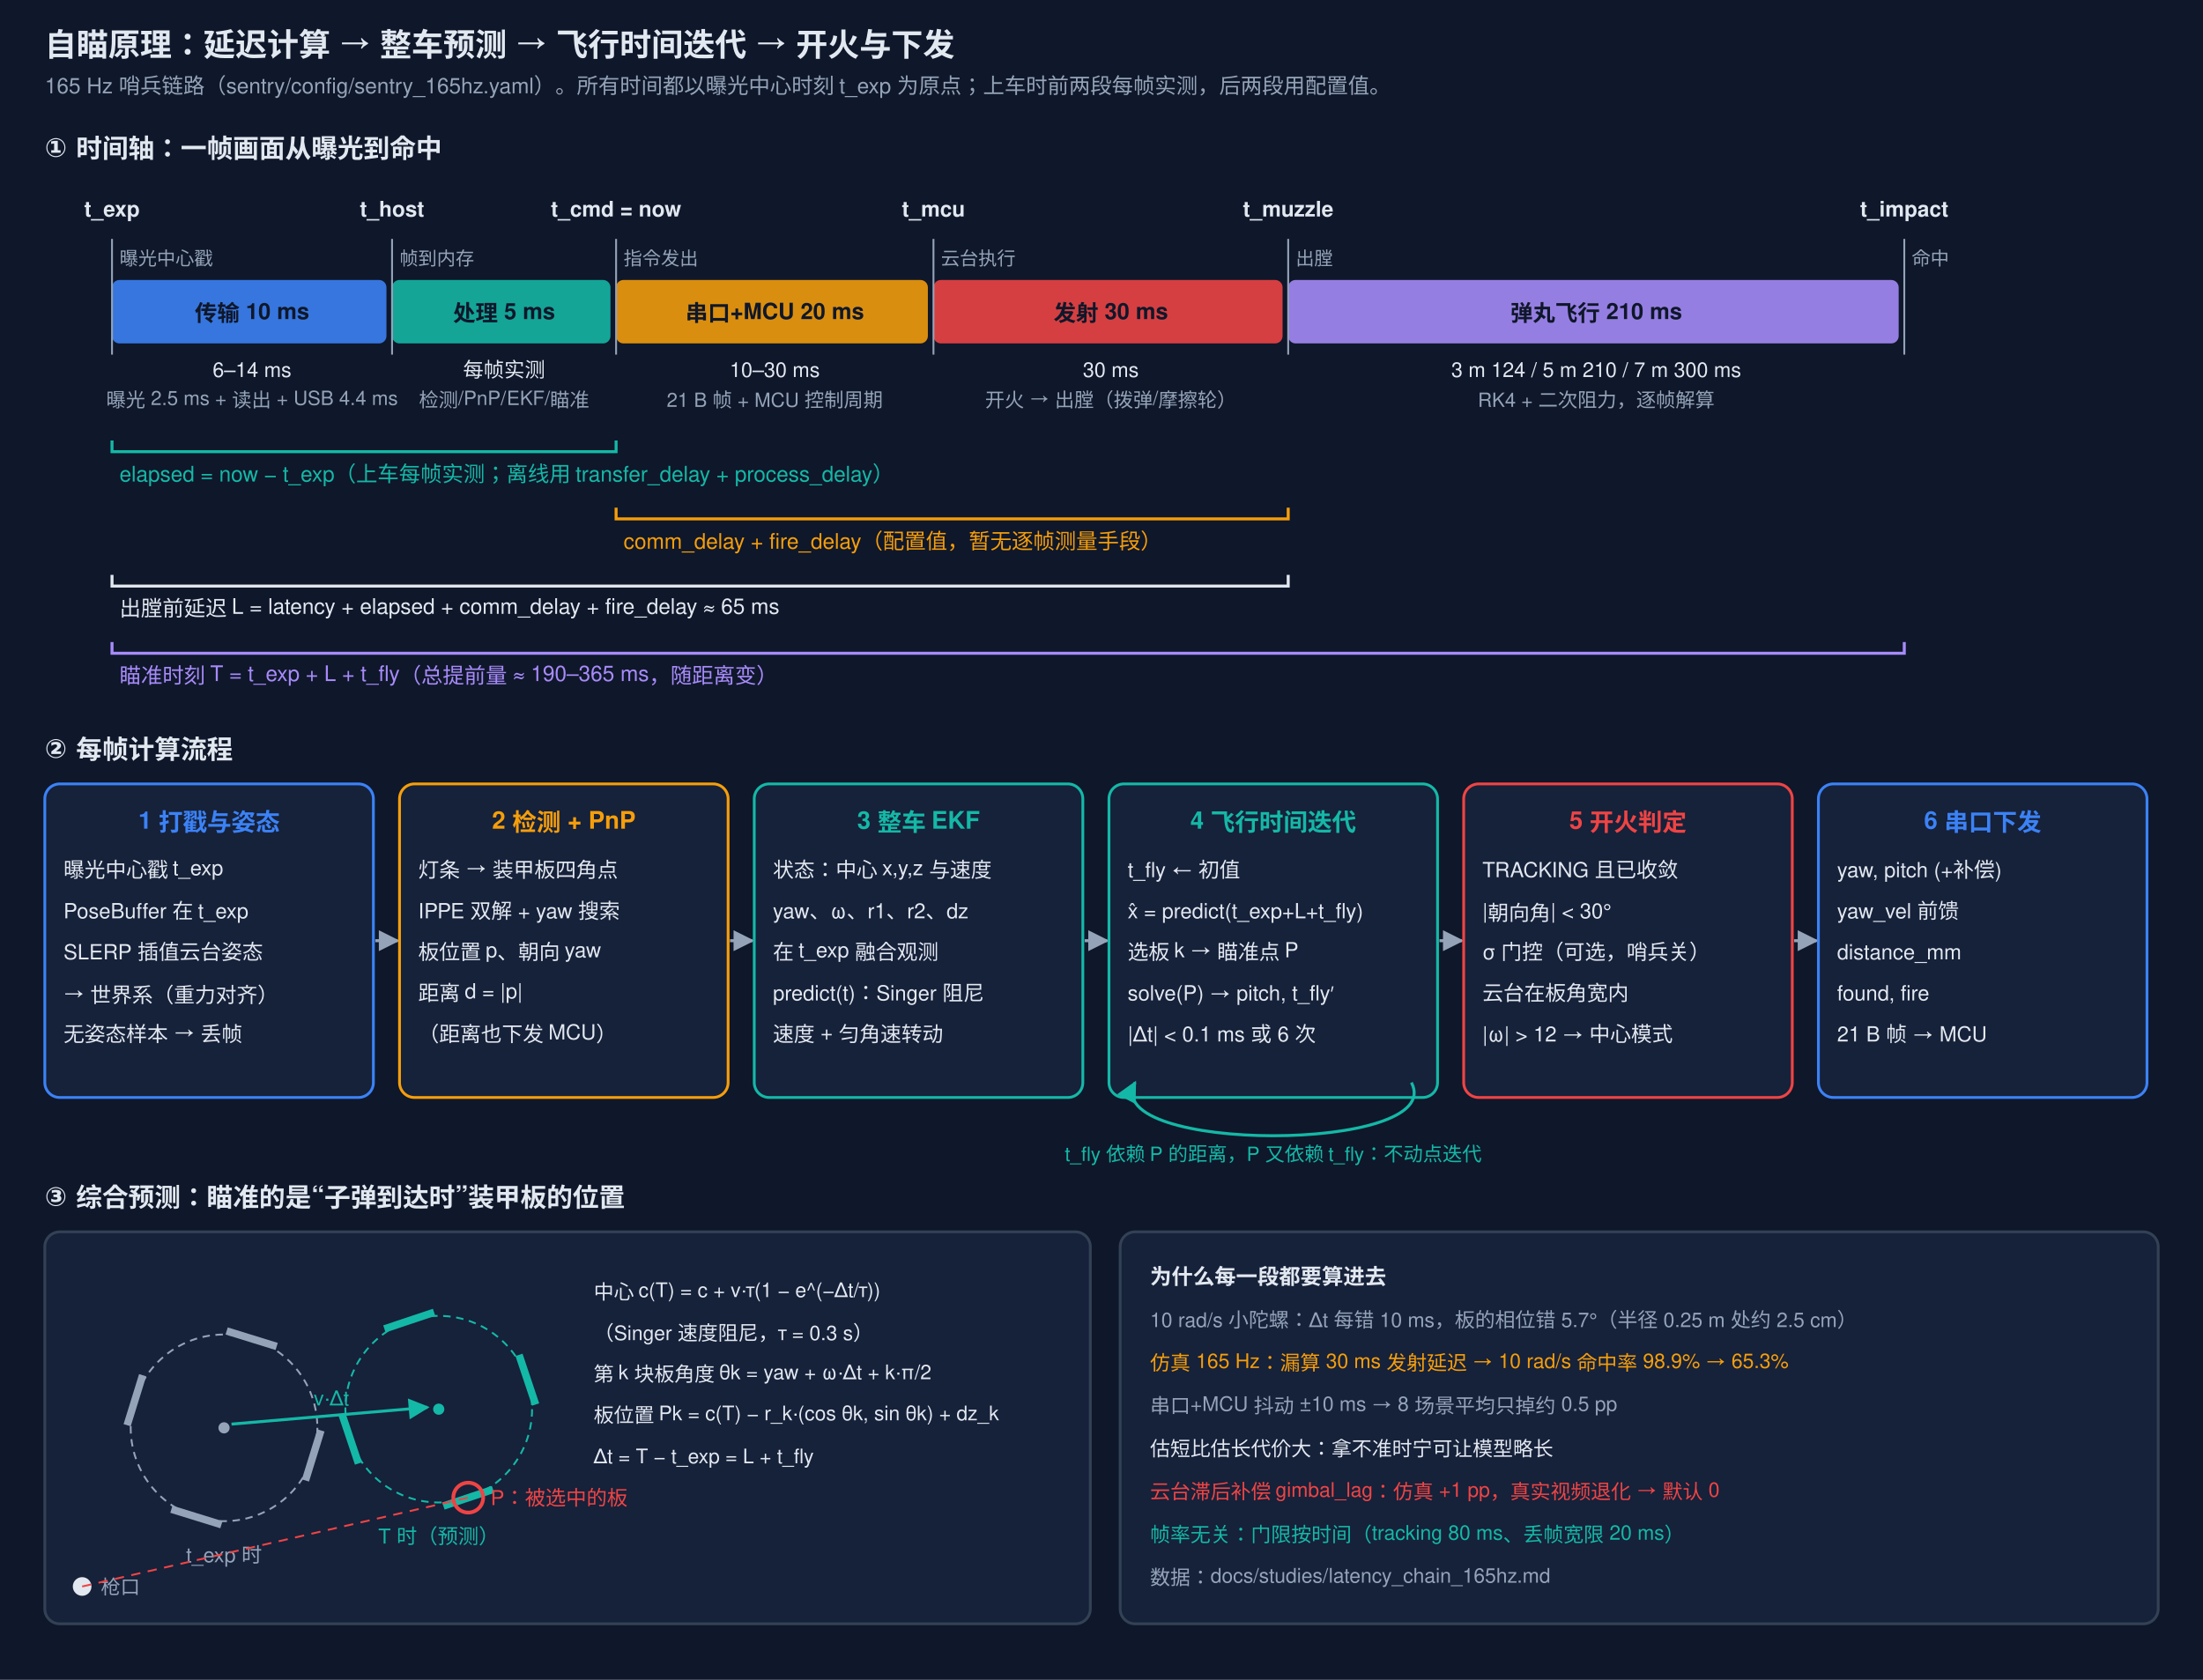
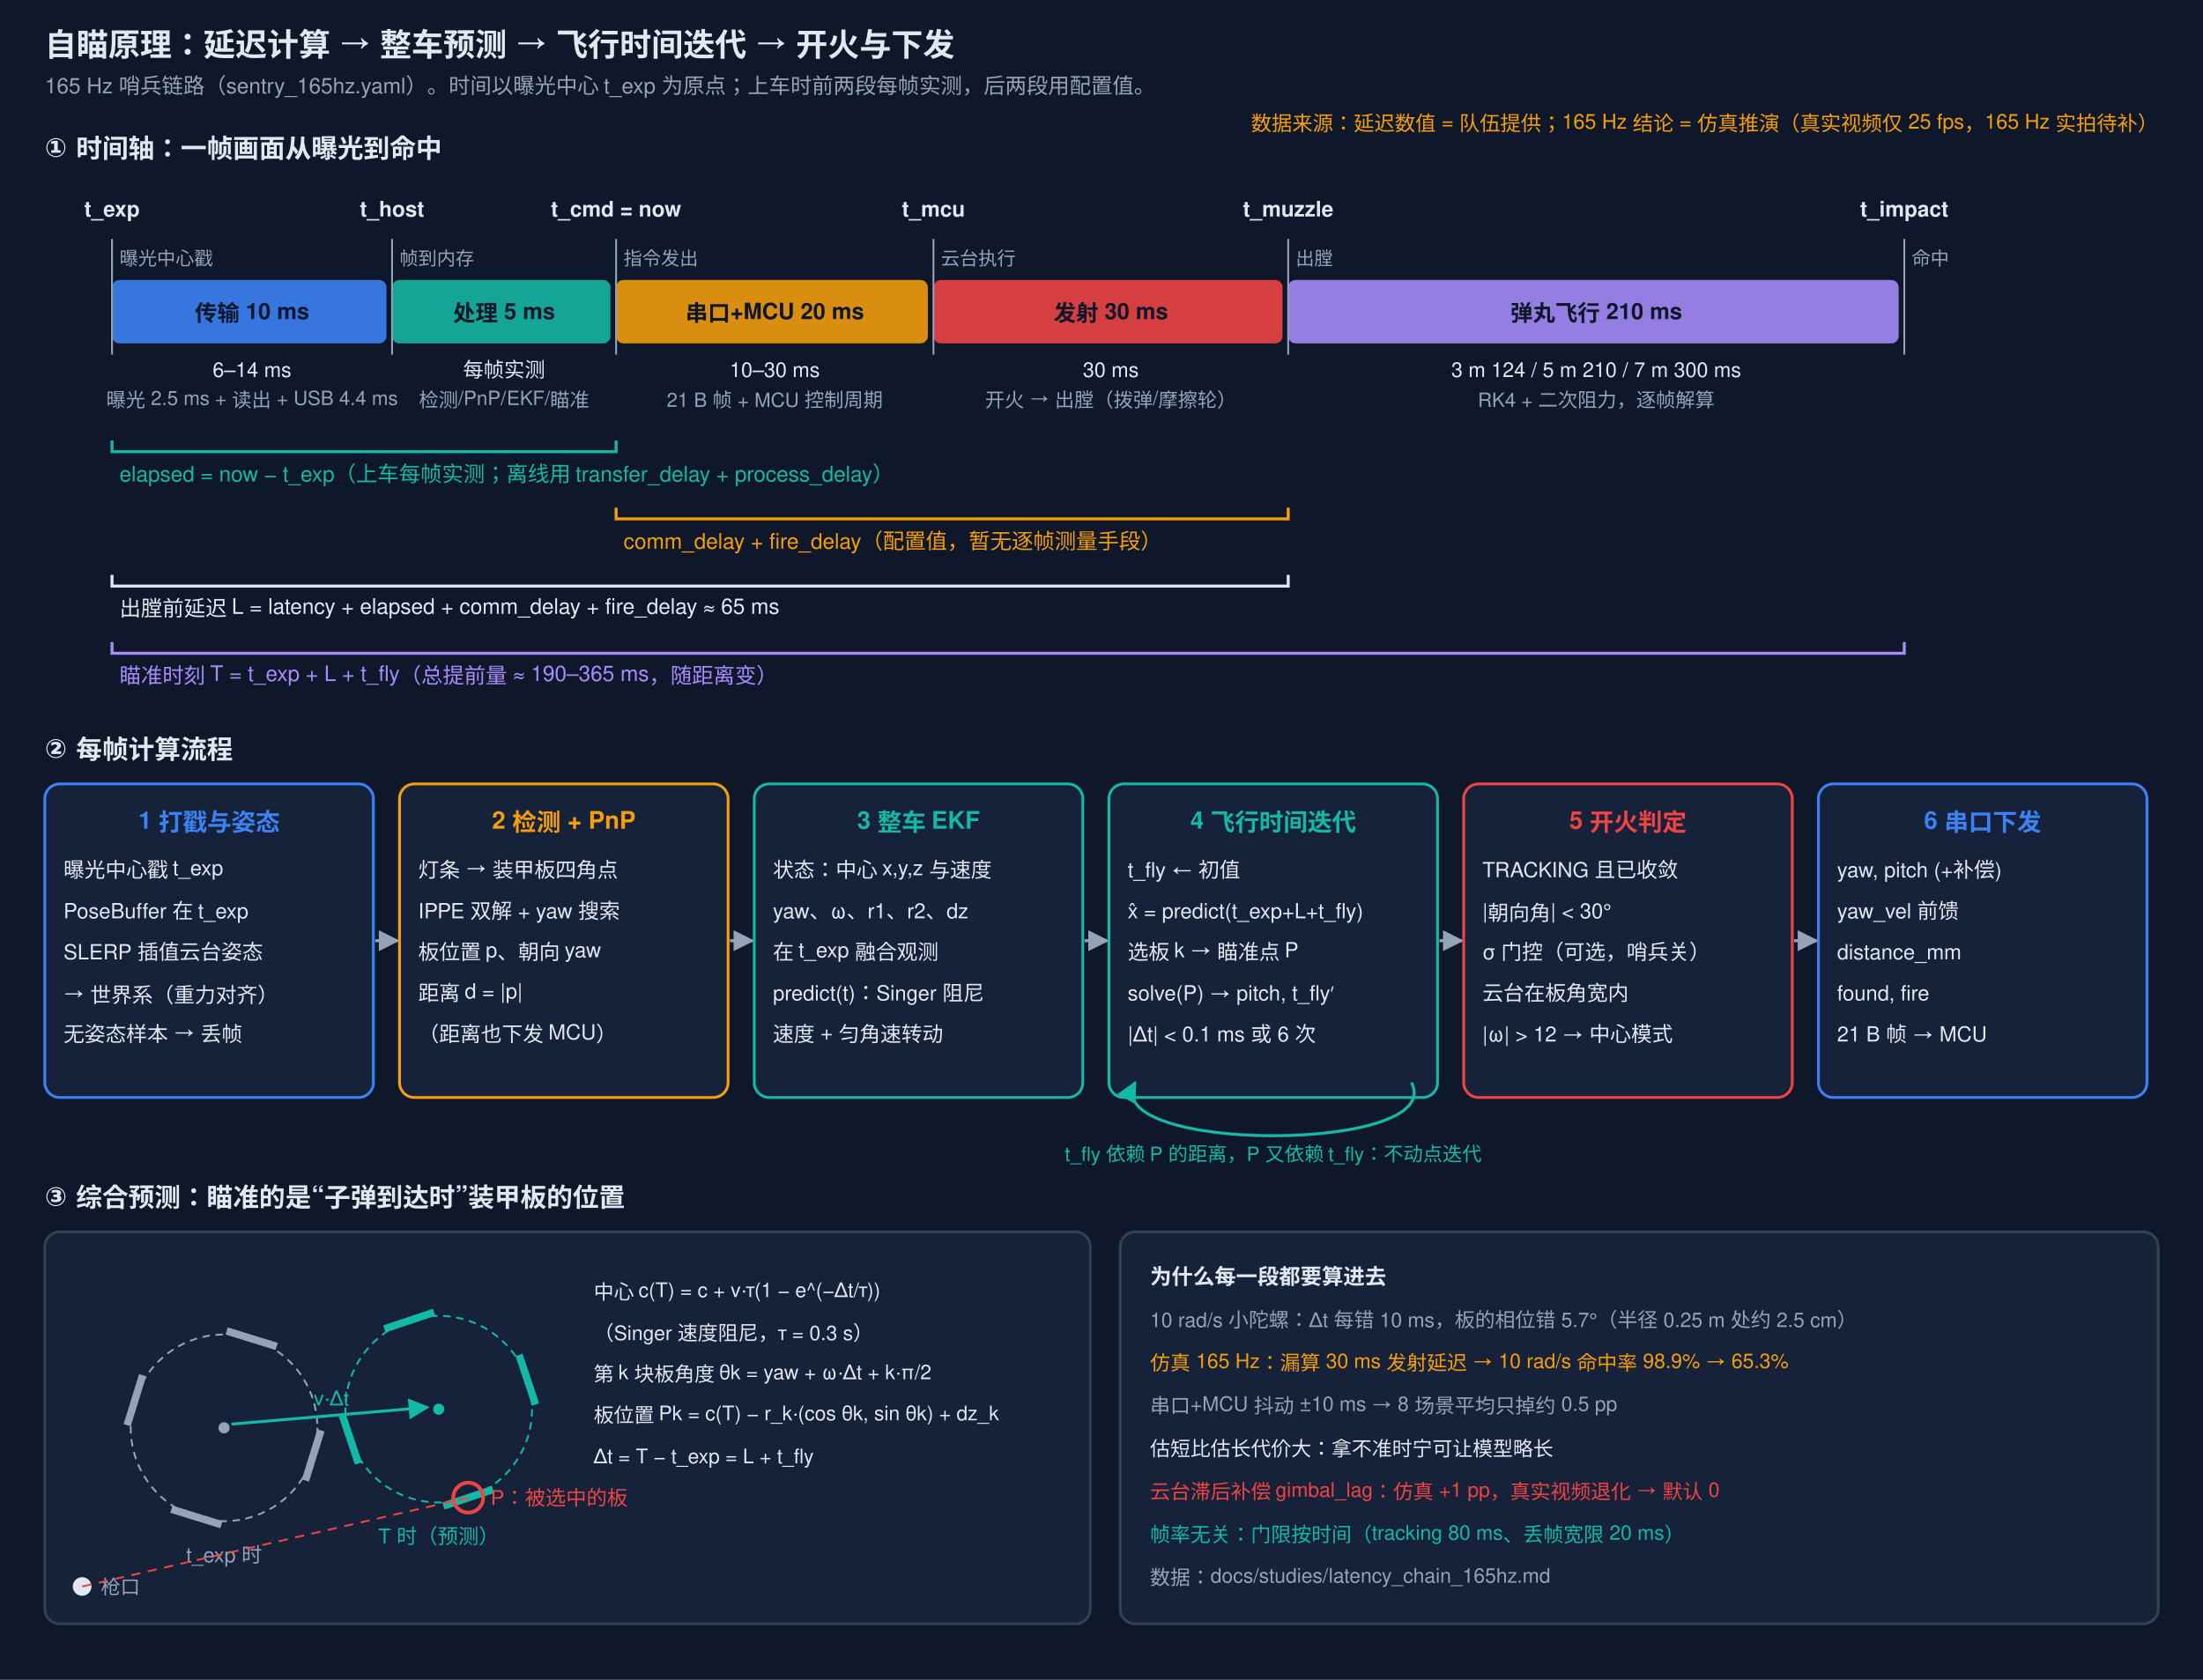
<svg xmlns="http://www.w3.org/2000/svg" width="1180" height="900" viewBox="0 0 1180 900" font-family="'Segoe UI', Helvetica, Arial, sans-serif">
  <defs>
    <marker id="a" viewBox="0 0 10 10" refX="9" refY="5" markerWidth="7" markerHeight="7" orient="auto-start-reverse">
      <path d="M0,0 L10,5 L0,10 z" fill="#94a3b8" />
    </marker>
    <marker id="at" viewBox="0 0 10 10" refX="9" refY="5" markerWidth="7" markerHeight="7" orient="auto-start-reverse">
      <path d="M0,0 L10,5 L0,10 z" fill="#14b8a6" />
    </marker>
    <marker id="ar" viewBox="0 0 10 10" refX="9" refY="5" markerWidth="7" markerHeight="7" orient="auto-start-reverse">
      <path d="M0,0 L10,5 L0,10 z" fill="#ef4444" />
    </marker>
    <marker id="aa" viewBox="0 0 10 10" refX="9" refY="5" markerWidth="7" markerHeight="7" orient="auto-start-reverse">
      <path d="M0,0 L10,5 L0,10 z" fill="#f59e0b" />
    </marker>
  </defs>
  <rect width="1180" height="900" fill="#0f172a" />
  <text x="24" y="30" font-size="17" font-weight="bold" fill="#e2e8f0">自瞄原理：延迟计算 → 整车预测 → 飞行时间迭代 → 开火与下发</text>
-   <text x="24" y="50" font-size="11.5" fill="#94a3b8">165 Hz 哨兵链路（sentry/config/sentry_165hz.yaml）。所有时间都以曝光中心时刻 t_exp 为原点；上车时前两段每帧实测，后两段用配置值。</text>
+   <text x="24" y="50" font-size="11.5" fill="#94a3b8">165 Hz 哨兵链路（sentry_165hz.yaml）。时间以曝光中心 t_exp 为原点；上车时前两段每帧实测，后两段用配置值。</text>
+   <text x="1156.0" y="70.0" font-size="11" fill="#f59e0b" text-anchor="end" font-weight="normal">数据来源：延迟数值 = 队伍提供；165 Hz 结论 = 仿真推演（真实视频仅 25 fps，165 Hz 实拍待补）</text>
  <text x="24.0" y="84.0" font-size="14" fill="#e2e8f0" text-anchor="start" font-weight="bold">① 时间轴：一帧画面从曝光到命中</text>
  <rect x="60" y="150" width="147" height="34" rx="4" fill="#3b82f6" opacity="0.88" />
  <text x="135.0" y="172.0" font-size="12" fill="#0f172a" text-anchor="middle" font-weight="bold">传输 10 ms</text>
  <text x="135.0" y="202.0" font-size="11" fill="#e2e8f0" text-anchor="middle" font-weight="normal">6–14 ms</text>
  <text x="135.0" y="218.0" font-size="10.5" fill="#94a3b8" text-anchor="middle" font-weight="normal">曝光 2.5 ms + 读出 + USB 4.4 ms</text>
  <rect x="210" y="150" width="117" height="34" rx="4" fill="#14b8a6" opacity="0.88" />
  <text x="270.0" y="172.0" font-size="12" fill="#0f172a" text-anchor="middle" font-weight="bold">处理 5 ms</text>
  <text x="270.0" y="202.0" font-size="11" fill="#e2e8f0" text-anchor="middle" font-weight="normal">每帧实测</text>
  <text x="270.0" y="218.0" font-size="10.5" fill="#94a3b8" text-anchor="middle" font-weight="normal">检测/PnP/EKF/瞄准</text>
  <rect x="330" y="150" width="167" height="34" rx="4" fill="#f59e0b" opacity="0.88" />
  <text x="415.0" y="172.0" font-size="12" fill="#0f172a" text-anchor="middle" font-weight="bold">串口+MCU 20 ms</text>
  <text x="415.0" y="202.0" font-size="11" fill="#e2e8f0" text-anchor="middle" font-weight="normal">10–30 ms</text>
  <text x="415.0" y="218.0" font-size="10.5" fill="#94a3b8" text-anchor="middle" font-weight="normal">21 B 帧 + MCU 控制周期</text>
  <rect x="500" y="150" width="187" height="34" rx="4" fill="#ef4444" opacity="0.88" />
  <text x="595.0" y="172.0" font-size="12" fill="#0f172a" text-anchor="middle" font-weight="bold">发射 30 ms</text>
  <text x="595.0" y="202.0" font-size="11" fill="#e2e8f0" text-anchor="middle" font-weight="normal">30 ms</text>
  <text x="595.0" y="218.0" font-size="10.5" fill="#94a3b8" text-anchor="middle" font-weight="normal">开火 → 出膛（拨弹/摩擦轮）</text>
  <rect x="690" y="150" width="327" height="34" rx="4" fill="#a78bfa" opacity="0.88" />
  <text x="855.0" y="172.0" font-size="12" fill="#0f172a" text-anchor="middle" font-weight="bold">弹丸飞行 210 ms</text>
  <text x="855.0" y="202.0" font-size="11" fill="#e2e8f0" text-anchor="middle" font-weight="normal">3 m 124 / 5 m 210 / 7 m 300 ms</text>
  <text x="855.0" y="218.0" font-size="10.5" fill="#94a3b8" text-anchor="middle" font-weight="normal">RK4 + 二次阻力，逐帧解算</text>
  <line x1="60" y1="128" x2="60" y2="190" stroke="#94a3b8" stroke-width="1" />
  <text x="60.0" y="116.0" font-size="11.5" fill="#e2e8f0" text-anchor="middle" font-weight="bold">t_exp</text>
  <text x="60.0" y="128.0" font-size="1" fill="#e2e8f0" text-anchor="start" font-weight="normal" />
  <text x="64.0" y="142.0" font-size="10" fill="#94a3b8" text-anchor="start" font-weight="normal">曝光中心戳</text>
  <line x1="210" y1="128" x2="210" y2="190" stroke="#94a3b8" stroke-width="1" />
  <text x="210.0" y="116.0" font-size="11.5" fill="#e2e8f0" text-anchor="middle" font-weight="bold">t_host</text>
  <text x="210.0" y="128.0" font-size="1" fill="#e2e8f0" text-anchor="start" font-weight="normal" />
  <text x="214.0" y="142.0" font-size="10" fill="#94a3b8" text-anchor="start" font-weight="normal">帧到内存</text>
  <line x1="330" y1="128" x2="330" y2="190" stroke="#94a3b8" stroke-width="1" />
  <text x="330.0" y="116.0" font-size="11.5" fill="#e2e8f0" text-anchor="middle" font-weight="bold">t_cmd = now</text>
  <text x="330.0" y="128.0" font-size="1" fill="#e2e8f0" text-anchor="start" font-weight="normal" />
  <text x="334.0" y="142.0" font-size="10" fill="#94a3b8" text-anchor="start" font-weight="normal">指令发出</text>
  <line x1="500" y1="128" x2="500" y2="190" stroke="#94a3b8" stroke-width="1" />
  <text x="500.0" y="116.0" font-size="11.5" fill="#e2e8f0" text-anchor="middle" font-weight="bold">t_mcu</text>
  <text x="500.0" y="128.0" font-size="1" fill="#e2e8f0" text-anchor="start" font-weight="normal" />
  <text x="504.0" y="142.0" font-size="10" fill="#94a3b8" text-anchor="start" font-weight="normal">云台执行</text>
  <line x1="690" y1="128" x2="690" y2="190" stroke="#94a3b8" stroke-width="1" />
  <text x="690.0" y="116.0" font-size="11.5" fill="#e2e8f0" text-anchor="middle" font-weight="bold">t_muzzle</text>
  <text x="690.0" y="128.0" font-size="1" fill="#e2e8f0" text-anchor="start" font-weight="normal" />
  <text x="694.0" y="142.0" font-size="10" fill="#94a3b8" text-anchor="start" font-weight="normal">出膛</text>
  <line x1="1020" y1="128" x2="1020" y2="190" stroke="#94a3b8" stroke-width="1" />
  <text x="1020.0" y="116.0" font-size="11.5" fill="#e2e8f0" text-anchor="middle" font-weight="bold">t_impact</text>
  <text x="1020.0" y="128.0" font-size="1" fill="#e2e8f0" text-anchor="start" font-weight="normal" />
  <text x="1024.0" y="142.0" font-size="10" fill="#94a3b8" text-anchor="start" font-weight="normal">命中</text>
  <path d="M60,236 L60,242 L330,242 L330,236" fill="none" stroke="#14b8a6" stroke-width="1.6" />
  <text x="64.0" y="258.0" font-size="11.5" fill="#14b8a6" text-anchor="start" font-weight="normal">elapsed = now − t_exp（上车每帧实测；离线用 transfer_delay + process_delay）</text>
  <path d="M330,272 L330,278 L690,278 L690,272" fill="none" stroke="#f59e0b" stroke-width="1.6" />
  <text x="334.0" y="294.0" font-size="11.5" fill="#f59e0b" text-anchor="start" font-weight="normal">comm_delay + fire_delay（配置值，暂无逐帧测量手段）</text>
  <path d="M60,308 L60,314 L690,314 L690,308" fill="none" stroke="#e2e8f0" stroke-width="1.6" />
  <text x="64.0" y="330.0" font-size="11.5" fill="#e2e8f0" text-anchor="start" font-weight="normal">出膛前延迟 L = latency + elapsed + comm_delay + fire_delay ≈ 65 ms</text>
  <path d="M60,344 L60,350 L1020,350 L1020,344" fill="none" stroke="#a78bfa" stroke-width="1.6" />
  <text x="64.0" y="366.0" font-size="11.5" fill="#a78bfa" text-anchor="start" font-weight="normal">瞄准时刻 T = t_exp + L + t_fly（总提前量 ≈ 190–365 ms，随距离变）</text>
  <text x="24.0" y="406.0" font-size="14" fill="#e2e8f0" text-anchor="start" font-weight="bold">② 每帧计算流程</text>
  <rect x="24" y="420" width="176" height="168" rx="8" fill="#16213a" stroke="#3b82f6" stroke-width="1.5" />
  <text x="112.0" y="444.0" font-size="13" fill="#3b82f6" text-anchor="middle" font-weight="bold">1 打戳与姿态</text>
  <text x="34.0" y="470.0" font-size="11.2" fill="#e2e8f0" text-anchor="start" font-weight="normal">曝光中心戳 t_exp</text>
  <text x="34.0" y="492.0" font-size="11.2" fill="#e2e8f0" text-anchor="start" font-weight="normal">PoseBuffer 在 t_exp</text>
  <text x="34.0" y="514.0" font-size="11.2" fill="#e2e8f0" text-anchor="start" font-weight="normal">SLERP 插值云台姿态</text>
  <text x="34.0" y="536.0" font-size="11.2" fill="#e2e8f0" text-anchor="start" font-weight="normal">→ 世界系（重力对齐）</text>
  <text x="34.0" y="558.0" font-size="11.2" fill="#e2e8f0" text-anchor="start" font-weight="normal">无姿态样本 → 丢帧</text>
  <line x1="201.0" y1="504.0" x2="213.0" y2="504.0" stroke="#94a3b8" stroke-width="1.6" marker-end="url(#a)" />
  <rect x="214" y="420" width="176" height="168" rx="8" fill="#16213a" stroke="#f59e0b" stroke-width="1.5" />
  <text x="302.0" y="444.0" font-size="13" fill="#f59e0b" text-anchor="middle" font-weight="bold">2 检测 + PnP</text>
  <text x="224.0" y="470.0" font-size="11.2" fill="#e2e8f0" text-anchor="start" font-weight="normal">灯条 → 装甲板四角点</text>
  <text x="224.0" y="492.0" font-size="11.2" fill="#e2e8f0" text-anchor="start" font-weight="normal">IPPE 双解 + yaw 搜索</text>
  <text x="224.0" y="514.0" font-size="11.2" fill="#e2e8f0" text-anchor="start" font-weight="normal">板位置 p、朝向 yaw</text>
  <text x="224.0" y="536.0" font-size="11.2" fill="#e2e8f0" text-anchor="start" font-weight="normal">距离 d = |p|</text>
  <text x="224.0" y="558.0" font-size="11.2" fill="#e2e8f0" text-anchor="start" font-weight="normal">（距离也下发 MCU）</text>
  <line x1="391.0" y1="504.0" x2="403.0" y2="504.0" stroke="#94a3b8" stroke-width="1.6" marker-end="url(#a)" />
  <rect x="404" y="420" width="176" height="168" rx="8" fill="#16213a" stroke="#14b8a6" stroke-width="1.5" />
  <text x="492.0" y="444.0" font-size="13" fill="#14b8a6" text-anchor="middle" font-weight="bold">3 整车 EKF</text>
  <text x="414.0" y="470.0" font-size="11.2" fill="#e2e8f0" text-anchor="start" font-weight="normal">状态：中心 x,y,z 与速度</text>
  <text x="414.0" y="492.0" font-size="11.2" fill="#e2e8f0" text-anchor="start" font-weight="normal">yaw、ω、r1、r2、dz</text>
  <text x="414.0" y="514.0" font-size="11.2" fill="#e2e8f0" text-anchor="start" font-weight="normal">在 t_exp 融合观测</text>
  <text x="414.0" y="536.0" font-size="11.2" fill="#e2e8f0" text-anchor="start" font-weight="normal">predict(t)：Singer 阻尼</text>
  <text x="414.0" y="558.0" font-size="11.2" fill="#e2e8f0" text-anchor="start" font-weight="normal">速度 + 匀角速转动</text>
  <line x1="581.0" y1="504.0" x2="593.0" y2="504.0" stroke="#94a3b8" stroke-width="1.6" marker-end="url(#a)" />
  <rect x="594" y="420" width="176" height="168" rx="8" fill="#16213a" stroke="#14b8a6" stroke-width="1.5" />
  <text x="682.0" y="444.0" font-size="13" fill="#14b8a6" text-anchor="middle" font-weight="bold">4 飞行时间迭代</text>
  <text x="604.0" y="470.0" font-size="11.2" fill="#e2e8f0" text-anchor="start" font-weight="normal">t_fly ← 初值</text>
  <text x="604.0" y="492.0" font-size="11.2" fill="#e2e8f0" text-anchor="start" font-weight="normal">x̂ = predict(t_exp+L+t_fly)</text>
  <text x="604.0" y="514.0" font-size="11.2" fill="#e2e8f0" text-anchor="start" font-weight="normal">选板 k → 瞄准点 P</text>
  <text x="604.0" y="536.0" font-size="11.2" fill="#e2e8f0" text-anchor="start" font-weight="normal">solve(P) → pitch, t_fly′</text>
  <text x="604.0" y="558.0" font-size="11.2" fill="#e2e8f0" text-anchor="start" font-weight="normal">|Δt| &lt; 0.1 ms 或 6 次</text>
  <line x1="771.0" y1="504.0" x2="783.0" y2="504.0" stroke="#94a3b8" stroke-width="1.6" marker-end="url(#a)" />
  <rect x="784" y="420" width="176" height="168" rx="8" fill="#16213a" stroke="#ef4444" stroke-width="1.5" />
  <text x="872.0" y="444.0" font-size="13" fill="#ef4444" text-anchor="middle" font-weight="bold">5 开火判定</text>
  <text x="794.0" y="470.0" font-size="11.2" fill="#e2e8f0" text-anchor="start" font-weight="normal">TRACKING 且已收敛</text>
  <text x="794.0" y="492.0" font-size="11.2" fill="#e2e8f0" text-anchor="start" font-weight="normal">|朝向角| &lt; 30°</text>
  <text x="794.0" y="514.0" font-size="11.2" fill="#e2e8f0" text-anchor="start" font-weight="normal">σ 门控（可选，哨兵关）</text>
  <text x="794.0" y="536.0" font-size="11.2" fill="#e2e8f0" text-anchor="start" font-weight="normal">云台在板角宽内</text>
  <text x="794.0" y="558.0" font-size="11.2" fill="#e2e8f0" text-anchor="start" font-weight="normal">|ω| &gt; 12 → 中心模式</text>
  <line x1="961.0" y1="504.0" x2="973.0" y2="504.0" stroke="#94a3b8" stroke-width="1.6" marker-end="url(#a)" />
  <rect x="974" y="420" width="176" height="168" rx="8" fill="#16213a" stroke="#3b82f6" stroke-width="1.5" />
  <text x="1062.0" y="444.0" font-size="13" fill="#3b82f6" text-anchor="middle" font-weight="bold">6 串口下发</text>
  <text x="984.0" y="470.0" font-size="11.2" fill="#e2e8f0" text-anchor="start" font-weight="normal">yaw, pitch (+补偿)</text>
  <text x="984.0" y="492.0" font-size="11.2" fill="#e2e8f0" text-anchor="start" font-weight="normal">yaw_vel 前馈</text>
  <text x="984.0" y="514.0" font-size="11.2" fill="#e2e8f0" text-anchor="start" font-weight="normal">distance_mm</text>
  <text x="984.0" y="536.0" font-size="11.2" fill="#e2e8f0" text-anchor="start" font-weight="normal">found, fire</text>
  <text x="984.0" y="558.0" font-size="11.2" fill="#e2e8f0" text-anchor="start" font-weight="normal">21 B 帧 → MCU</text>
  <path d="M756,580 C776,618 588,618 608,580" fill="none" stroke="#14b8a6" stroke-width="1.6" marker-end="url(#at)" />
  <text x="682.0" y="622.0" font-size="10.5" fill="#14b8a6" text-anchor="middle" font-weight="normal">t_fly 依赖 P 的距离，P 又依赖 t_fly：不动点迭代</text>
  <text x="24.0" y="646.0" font-size="14" fill="#e2e8f0" text-anchor="start" font-weight="bold">③ 综合预测：瞄准的是“子弹到达时”装甲板的位置</text>
  <rect x="24" y="660" width="560" height="210" rx="8" fill="#16213a" stroke="#334155" stroke-width="1.5" />
  <circle cx="120" cy="765" r="50" fill="none" stroke="#94a3b8" stroke-dasharray="4 3" />
  <line x1="68.1" y1="763.6" x2="76.4" y2="736.8" stroke="#94a3b8" stroke-width="4" />
  <line x1="121.4" y1="713.1" x2="148.2" y2="721.4" stroke="#94a3b8" stroke-width="4" />
  <line x1="171.9" y1="766.4" x2="163.6" y2="793.2" stroke="#94a3b8" stroke-width="4" />
  <line x1="118.6" y1="816.9" x2="91.8" y2="808.6" stroke="#94a3b8" stroke-width="4" />
  <circle cx="120" cy="765" r="3" fill="#94a3b8" />
  <text x="120.0" y="837.0" font-size="11" fill="#94a3b8" text-anchor="middle" font-weight="normal">t_exp 时</text>
  <circle cx="235" cy="755" r="50" fill="none" stroke="#14b8a6" stroke-dasharray="4 3" />
  <line x1="205.9" y1="712.0" x2="232.5" y2="703.1" stroke="#14b8a6" stroke-width="4" />
  <line x1="278.0" y1="725.9" x2="286.9" y2="752.5" stroke="#14b8a6" stroke-width="4" />
  <line x1="264.1" y1="798.0" x2="237.5" y2="806.9" stroke="#14b8a6" stroke-width="4" />
  <line x1="192.0" y1="784.1" x2="183.1" y2="757.5" stroke="#14b8a6" stroke-width="4" />
  <circle cx="235" cy="755" r="3" fill="#14b8a6" />
  <text x="235.0" y="827.0" font-size="11" fill="#14b8a6" text-anchor="middle" font-weight="normal">T 时（预测）</text>
  <line x1="124.0" y1="763.0" x2="229.0" y2="754.0" stroke="#14b8a6" stroke-width="1.6" marker-end="url(#at)" />
  <text x="177.5" y="753.0" font-size="11" fill="#14b8a6" text-anchor="middle" font-weight="normal">v·Δt</text>
  <circle cx="250.8" cy="802.4" r="8" fill="none" stroke="#ef4444" stroke-width="2" />
  <text x="262.8" y="806.4" font-size="11" fill="#ef4444" text-anchor="start" font-weight="normal">P：被选中的板</text>
  <circle cx="44" cy="850" r="5" fill="#e2e8f0" />
  <text x="54.0" y="854.0" font-size="10.5" fill="#94a3b8" text-anchor="start" font-weight="normal">枪口</text>
  <line x1="44" y1="850" x2="250.8" y2="802.4" stroke="#ef4444" stroke-dasharray="5 4" />
  <text x="318.0" y="696.0" font-size="10.8" fill="#e2e8f0" text-anchor="start" font-weight="normal">中心 c(T) = c + v·τ(1 − e^(−Δt/τ))</text>
  <text x="318.0" y="718.0" font-size="10.8" fill="#e2e8f0" text-anchor="start" font-weight="normal">（Singer 速度阻尼，τ = 0.3 s）</text>
  <text x="318.0" y="740.0" font-size="10.8" fill="#e2e8f0" text-anchor="start" font-weight="normal">第 k 块板角度 θk = yaw + ω·Δt + k·π/2</text>
  <text x="318.0" y="762.0" font-size="10.8" fill="#e2e8f0" text-anchor="start" font-weight="normal">板位置 Pk = c(T) − r_k·(cos θk, sin θk) + dz_k</text>
  <text x="318.0" y="784.0" font-size="10.8" fill="#e2e8f0" text-anchor="start" font-weight="normal">Δt = T − t_exp = L + t_fly</text>
  <rect x="600" y="660" width="556" height="210" rx="8" fill="#16213a" stroke="#334155" stroke-width="1.5" />
  <text x="616.0" y="688.0" font-size="11.5" fill="#e2e8f0" text-anchor="start" font-weight="bold">为什么每一段都要算进去</text>
  <text x="616.0" y="711.0" font-size="10.8" fill="#94a3b8" text-anchor="start" font-weight="normal">10 rad/s 小陀螺：Δt 每错 10 ms，板的相位错 5.7°（半径 0.25 m 处约 2.5 cm）</text>
  <text x="616.0" y="734.0" font-size="10.8" fill="#f59e0b" text-anchor="start" font-weight="normal">仿真 165 Hz：漏算 30 ms 发射延迟 → 10 rad/s 命中率 98.9% → 65.3%</text>
  <text x="616.0" y="757.0" font-size="10.8" fill="#94a3b8" text-anchor="start" font-weight="normal">串口+MCU 抖动 ±10 ms → 8 场景平均只掉约 0.5 pp</text>
  <text x="616.0" y="780.0" font-size="10.8" fill="#e2e8f0" text-anchor="start" font-weight="normal">估短比估长代价大：拿不准时宁可让模型略长</text>
  <text x="616.0" y="803.0" font-size="10.8" fill="#ef4444" text-anchor="start" font-weight="normal">云台滞后补偿 gimbal_lag：仿真 +1 pp，真实视频退化 → 默认 0</text>
  <text x="616.0" y="826.0" font-size="10.8" fill="#14b8a6" text-anchor="start" font-weight="normal">帧率无关：门限按时间（tracking 80 ms、丢帧宽限 20 ms）</text>
  <text x="616.0" y="849.0" font-size="10.8" fill="#94a3b8" text-anchor="start" font-weight="normal">数据：docs/studies/latency_chain_165hz.md</text>
</svg>
